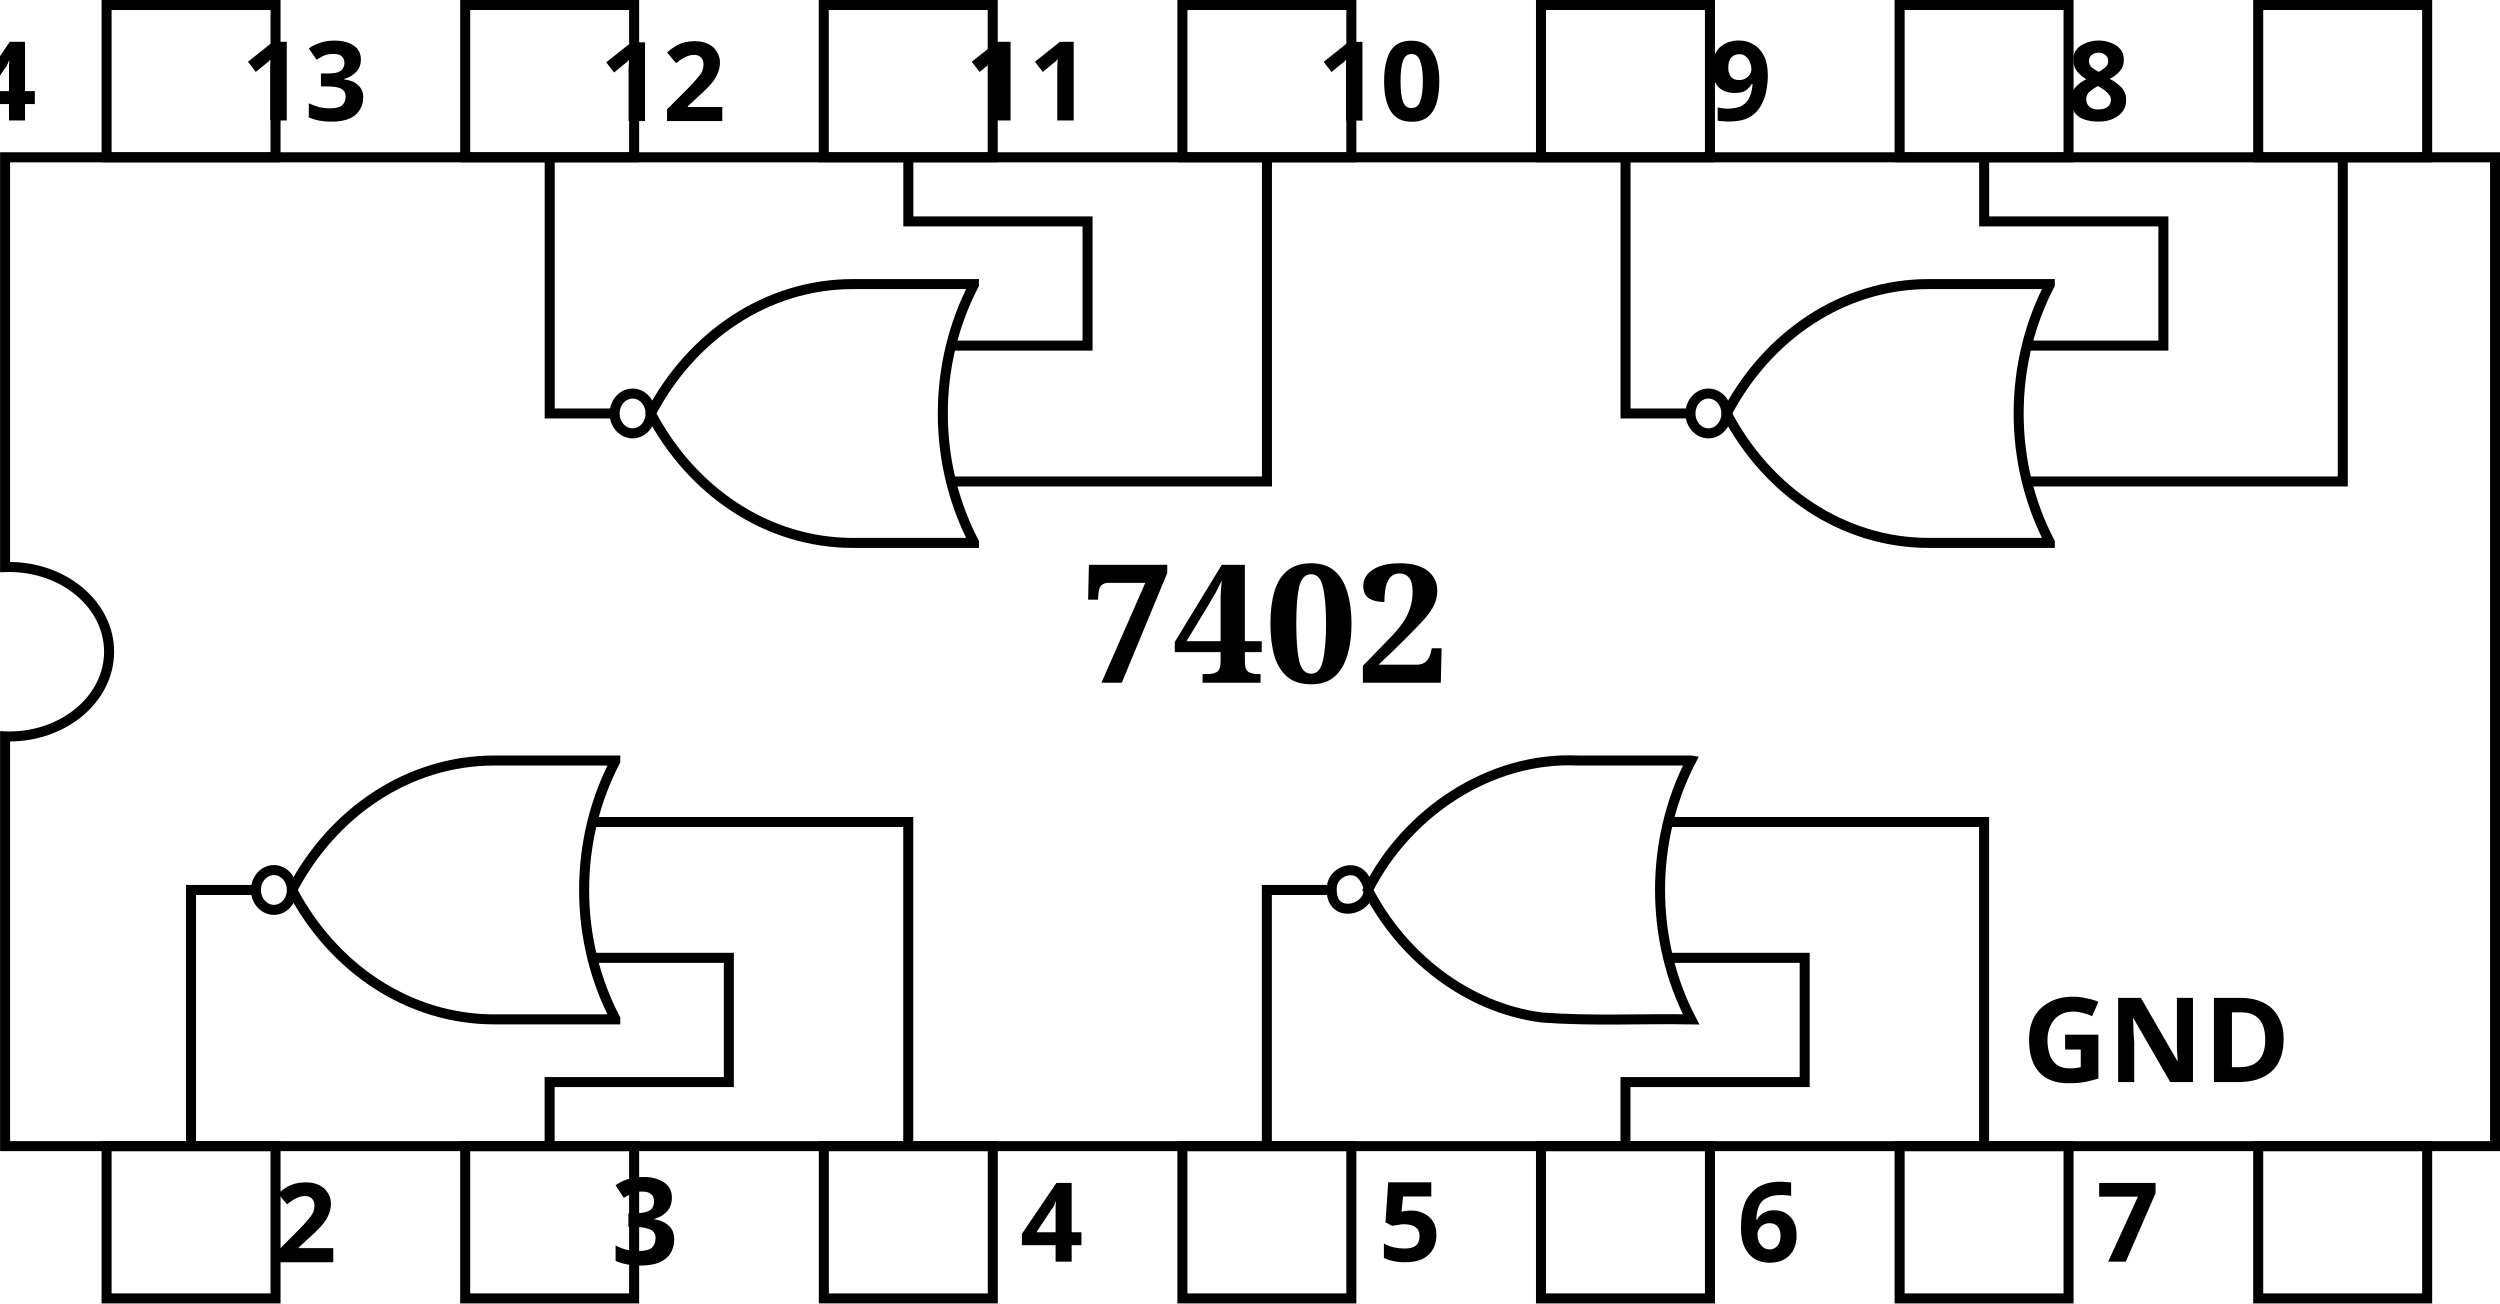
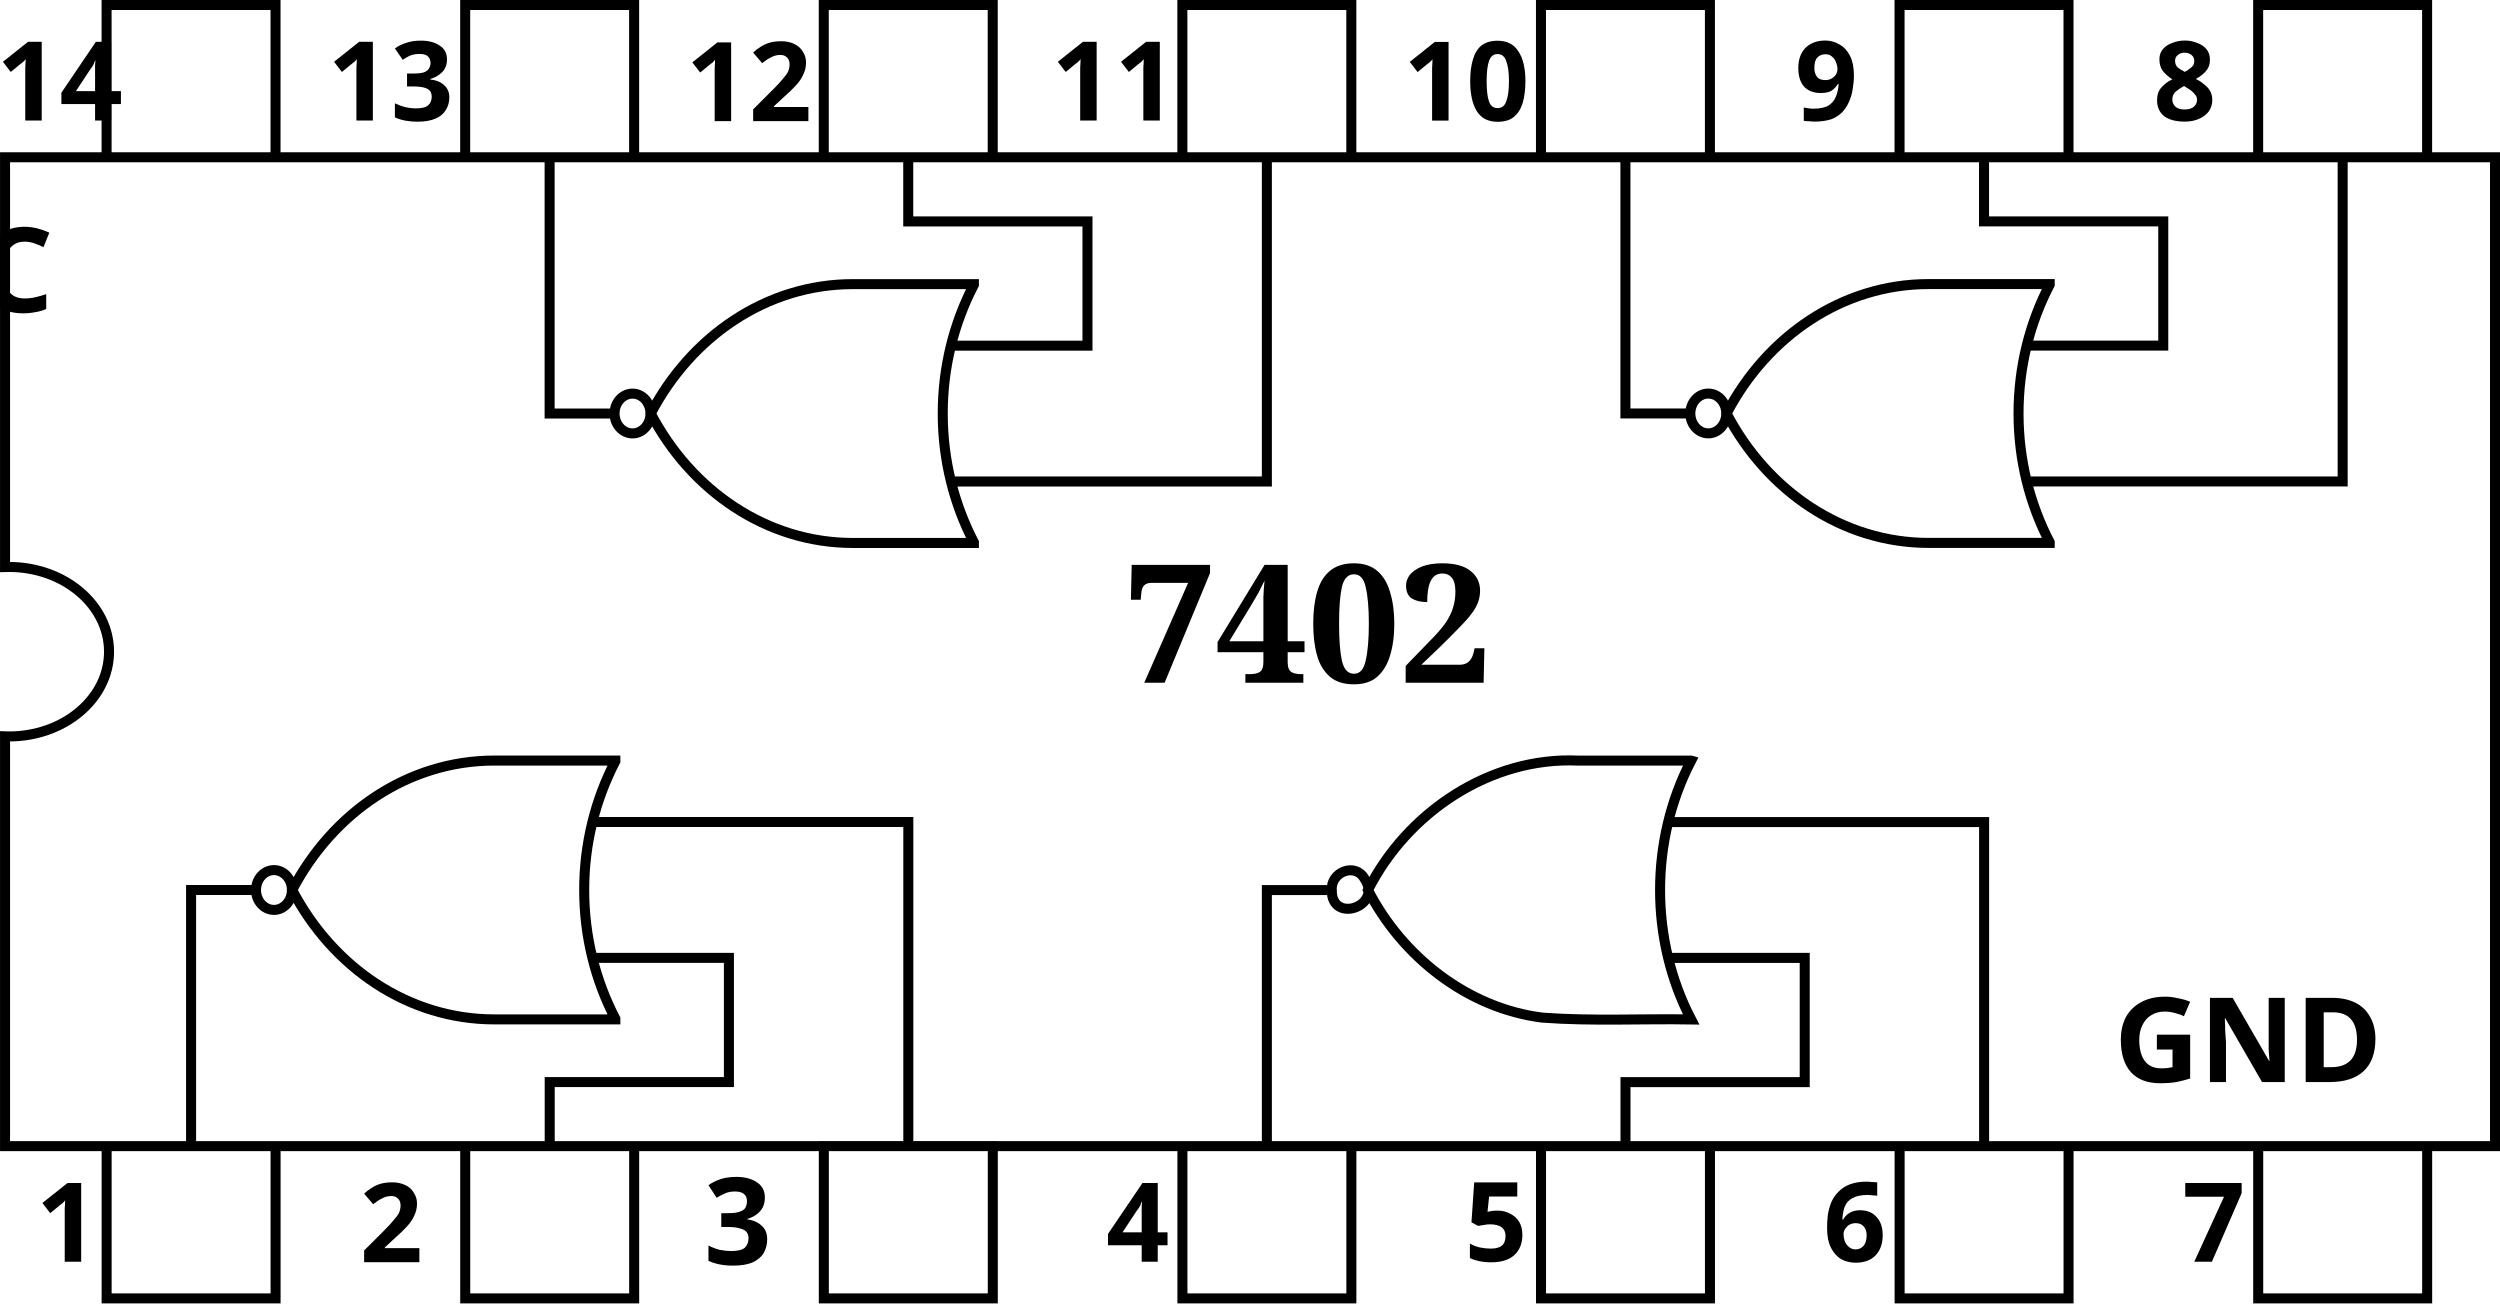
<svg xmlns="http://www.w3.org/2000/svg" width="99.736mm" height="52mm" version="1.1" viewBox="0 0 99.736 52">
-   <g transform="translate(-252.09 -31.877)">
-     <g transform="translate(251.96 31.524)" stroke="#000">
-       <g>
-         <g stroke="#000" stroke-width=".4">
-           <path d="m0.333 46.078h99.336v-39.45h-99.336v16.347a3.989 3.381 0 0 1 0.159-0.002 3.989 3.381 0 0 1 3.99 3.38 3.989 3.381 0 0 1-3.99 3.381 3.989 3.381 0 0 1-0.159-0.004z" fill="none" />
-           <g>
-             <g transform="translate(0 .21984)">
-               <rect x="90.22" y=".333" width="6.74" height="6.075" fill="none" stroke="#000" stroke-width=".4" />
-               <text x="93.592" y="4.94" fill="#000000" font-family="sans" font-size="4.404px" font-weight="bold" stroke="none" stroke-width="0" text-align="center" text-anchor="middle" xml:space="preserve">
-                 <tspan x="93.592" y="4.94" stroke="none" stroke-width="0">8</tspan>
-                 <tspan x="93.592" y="10.445" />
-               </text>
-             </g>
-             <g transform="translate(3.4968e-6 .066304)">
-               <rect x="75.914" y=".486" width="6.74" height="6.075" fill="none" stroke="#000" stroke-width=".4" />
-               <text x="79.293" y="5.091" fill="#000000" font-family="sans" font-size="4.404px" font-weight="bold" stroke="none" stroke-width="0" text-align="center" text-anchor="middle" xml:space="preserve">
-                 <tspan x="79.293" y="5.091" stroke="none" stroke-width="0">9</tspan>
-                 <tspan x="79.293" y="10.596" />
-               </text>
-             </g>
-             <g transform="translate(6.9936e-6 .066304)">
-               <rect x="61.607" y=".486" width="6.74" height="6.075" fill="none" stroke="#000" stroke-width=".4" />
-               <text x="64.929" y="5.098" fill="#000000" font-family="sans" font-size="4.404px" font-weight="bold" stroke="none" stroke-width="0" text-align="center" text-anchor="middle" xml:space="preserve">
-                 <tspan x="64.929" y="5.098" stroke="none" stroke-width="0">10</tspan>
-                 <tspan x="64.929" y="10.602" />
-               </text>
-             </g>
-             <g transform="translate(1.049e-5 .066304)">
-               <rect x="47.301" y=".486" width="6.74" height="6.075" fill="none" stroke="#000" stroke-width=".4" />
-               <text x="50.891" y="5.096" fill="#000000" font-family="sans" font-size="4.404px" font-weight="bold" stroke="none" stroke-width="0" text-align="center" text-anchor="middle" xml:space="preserve">
-                 <tspan x="50.891" y="5.096" stroke="none" stroke-width="0">11</tspan>
-                 <tspan x="50.891" y="10.6" />
-               </text>
-             </g>
-             <g transform="translate(6.3578e-6 .066304)">
-               <rect x="32.994" y=".486" width="6.74" height="6.075" fill="none" stroke="#000" stroke-width=".4" />
-               <text x="36.307" y="5.118" fill="#000000" font-family="sans" font-size="4.404px" font-weight="bold" stroke="none" stroke-width="0" text-align="center" text-anchor="middle" xml:space="preserve">
-                 <tspan x="36.307" y="5.118" stroke="none" stroke-width="0">12</tspan>
-                 <tspan x="36.307" y="10.622" />
-               </text>
-             </g>
-             <g transform="translate(-1.5895e-6 .066303)">
-               <rect x="18.688" y=".486" width="6.74" height="6.075" fill="none" stroke="#000" stroke-width=".4" />
-               <text x="22.016" y="5.096" fill="#000000" font-family="sans" font-size="4.404px" font-weight="bold" stroke="none" stroke-width="0" text-align="center" text-anchor="middle" xml:space="preserve">
-                 <tspan x="22.016" y="5.096" stroke="none" stroke-width="0">13</tspan>
-                 <tspan x="22.016" y="10.6" />
-               </text>
-             </g>
-             <g>
-               <rect x="4.382" y=".553" width="6.74" height="6.075" fill="none" stroke="#000" stroke-width=".4" />
-               <text x="7.659" y="5.162" fill="#000000" font-family="sans" font-size="4.404px" font-weight="bold" stroke="none" stroke-width="0" text-align="center" text-anchor="middle" xml:space="preserve">
-                 <tspan x="7.659" y="5.162" fill="#000000" font-size="4.404px" stroke="none" stroke-width="0">14</tspan>
-               </text>
-             </g>
-           </g>
-           <g transform="translate(0 -.10663)">
-             <g>
-               <rect x="90.22" y="46.184" width="6.74" height="6.075" fill="none" stroke="#000" stroke-width=".4" />
-               <text x="93.603" y="50.794" fill="#000000" font-family="sans" font-size="4.404px" font-weight="bold" stroke="none" stroke-width="0" text-align="center" text-anchor="middle" xml:space="preserve">
-                 <tspan x="93.603" y="50.794" fill="#000000" font-size="4.404px" stroke="none" stroke-width="0">7</tspan>
-               </text>
-             </g>
-             <g>
-               <rect x="75.914" y="46.184" width="6.74" height="6.075" fill="none" stroke="#000" stroke-width=".4" />
-               <text x="79.279" y="50.789" fill="#000000" font-family="sans" font-size="4.404px" font-weight="bold" stroke="none" stroke-width="0" text-align="center" text-anchor="middle" xml:space="preserve">
-                 <tspan x="79.279" y="50.789" fill="#000000" font-size="4.404px" stroke="none" stroke-width="0">6</tspan>
-               </text>
-             </g>
-             <g>
-               <rect x="61.607" y="46.184" width="6.74" height="6.075" fill="none" stroke="#000" stroke-width=".4" />
-               <text x="64.971" y="50.772" fill="#000000" font-family="sans" font-size="4.404px" font-weight="bold" stroke="none" stroke-width="0" text-align="center" text-anchor="middle" xml:space="preserve">
-                 <tspan x="64.971" y="50.772" fill="#000000" font-size="4.404px" stroke="none" stroke-width="0">5</tspan>
-               </text>
-             </g>
-             <g>
-               <rect x="47.301" y="46.184" width="6.74" height="6.075" fill="none" stroke="#000" stroke-width=".4" />
-               <text x="50.671" y="50.794" fill="#000000" font-family="sans" font-size="4.404px" font-weight="bold" stroke="none" stroke-width="0" text-align="center" text-anchor="middle" xml:space="preserve">
-                 <tspan x="50.671" y="50.794" fill="#000000" font-size="4.404px" stroke="none" stroke-width="0">4</tspan>
-               </text>
-             </g>
-             <g transform="matrix(1.0004 0 0 .99633 -.012915 .16553)">
-               <rect x="32.996" y="46.187" width="6.738" height="6.098" fill="none" stroke="#000" stroke-width=".4" />
-               <text transform="scale(.99107 1.009)" x="36.697" y="50.469" fill="#000000" font-family="sans" font-size="4.797px" font-weight="bold" stroke="none" stroke-width="0" text-align="center" text-anchor="middle" xml:space="preserve">
-                 <tspan x="36.697" y="50.469" stroke="none" stroke-width="0">3</tspan>
-                 <tspan x="36.697" y="56.465" />
-               </text>
-             </g>
-             <g>
-               <rect x="18.688" y="46.184" width="6.74" height="6.075" fill="none" stroke="#000" stroke-width=".4" />
-               <text x="22.047" y="50.816" fill="#000000" font-family="sans" font-size="4.404px" font-weight="bold" stroke="none" stroke-width="0" text-align="center" text-anchor="middle" xml:space="preserve">
-                 <tspan x="22.047" y="50.816" stroke="none" stroke-width="0">2</tspan>
-                 <tspan x="22.047" y="56.32" />
-               </text>
-             </g>
-             <g>
-               <text x="7.972" y="50.794" fill="#000000" font-family="sans" font-size="4.404px" font-weight="bold" stroke="none" stroke-width="0" text-align="center" text-anchor="middle" xml:space="preserve">
-                 <tspan x="7.972" y="50.794" fill="#000000" font-size="4.404px" stroke="none" stroke-width="0">1</tspan>
-               </text>
-               <rect x="4.382" y="46.184" width="6.74" height="6.075" fill="none" stroke="#000" stroke-width=".4" />
-             </g>
-           </g>
-         </g>
-         <g transform="translate(0 -.05268)" fill="#000000" stroke="none" stroke-width="0" text-anchor="middle">
-           <text x="7.559" y="11.919" font-family="sans" font-size="4.695px" text-align="center" xml:space="preserve">
-             <tspan x="7.559" y="11.919" fill="#000000" font-family="sans-serif" font-size="4.695px" font-weight="bold" stroke="none" stroke-width="0">V<tspan baseline-shift="sub" fill="#000000" font-size="4.695px" stroke="none" stroke-width="0">CC</tspan>
-             </tspan>
-           </text>
-           <text x="92.873" y="43.574" font-family="sans-serif" font-size="4.695px" font-weight="bold" text-align="center" xml:space="preserve">
-             <tspan x="92.873" y="43.574" fill="#000000" stroke="none" stroke-width="0">GND</tspan>
-           </text>
-         </g>
+   <g stroke-width="0" text-anchor="middle">
+     <g font-family="sans">
+       <g font-size="4.404px" font-weight="bold">
+         <text x="93.46" y="4.807" text-align="center" xml:space="preserve">
+           <tspan x="93.46" y="4.807" stroke-width="0">8</tspan>
+           <tspan x="93.46" y="10.312" />
+         </text>
+         <text x="79.16" y="4.805" text-align="center" xml:space="preserve">
+           <tspan x="79.16" y="4.805" stroke-width="0">9</tspan>
+           <tspan x="79.16" y="10.31" />
+         </text>
+         <text x="64.796" y="4.812" text-align="center" xml:space="preserve">
+           <tspan x="64.796" y="4.812" stroke-width="0">10</tspan>
+           <tspan x="64.796" y="10.316" />
+         </text>
+         <text x="50.758" y="4.81" text-align="center" xml:space="preserve">
+           <tspan x="50.758" y="4.81" stroke-width="0">11</tspan>
+           <tspan x="50.758" y="10.314" />
+         </text>
+         <text x="36.175" y="4.832" text-align="center" xml:space="preserve">
+           <tspan x="36.175" y="4.832" stroke-width="0">12</tspan>
+           <tspan x="36.175" y="10.336" />
+         </text>
+         <text x="21.884" y="4.81" text-align="center" xml:space="preserve">
+           <tspan x="21.884" y="4.81" stroke-width="0">13</tspan>
+           <tspan x="21.884" y="10.314" />
+         </text>
+         <text x="7.527" y="4.81" text-align="center" xml:space="preserve">
+           <tspan x="7.527" y="4.81" fill="#000000" font-size="4.404px" stroke-width="0">14</tspan>
+         </text>
+         <text x="93.471" y="50.335" text-align="center" xml:space="preserve">
+           <tspan x="93.471" y="50.335" fill="#000000" font-size="4.404px" stroke-width="0">7</tspan>
+         </text>
+         <text x="79.147" y="50.33" text-align="center" xml:space="preserve">
+           <tspan x="79.147" y="50.33" fill="#000000" font-size="4.404px" stroke-width="0">6</tspan>
+         </text>
+         <text x="64.838" y="50.313" text-align="center" xml:space="preserve">
+           <tspan x="64.838" y="50.313" fill="#000000" font-size="4.404px" stroke-width="0">5</tspan>
+         </text>
+         <text x="50.538" y="50.335" text-align="center" xml:space="preserve">
+           <tspan x="50.538" y="50.335" fill="#000000" font-size="4.404px" stroke-width="0">4</tspan>
+         </text>
      </g>
-       <g transform="translate(-251.96 -31.524)" fill="none" stroke="#000" stroke-width=".4">
-         <path d="m259.71 77.602v-10.22h2.59m14.336-5.164v0.025c-0.788 1.515-1.243 3.265-1.243 5.139 0 1.874 0.455 3.624 1.243 5.138v0.024h-4.827c-3.444 0-6.451-2.079-8.064-5.162 1.613-3.082 4.62-5.164 8.064-5.164zm-14.336 5.164c0 0.439 0.323 0.794 0.717 0.794s0.717-0.356 0.717-0.794c0-0.439-0.323-0.794-0.717-0.794s-0.717 0.356-0.717 0.794zm11.717 10.219v-2.556h7.15l-1e-5 -4.956h-5.462m12.619 7.511v-12.93l-12.632 2e-6" />
-         <path d="m302.63 77.602v-10.22h2.59m14.336-5.164c-1.652 3.177-1.653 7.149 0 10.326-1.98-0.033-3.966 0.074-5.941-0.073-2.99-0.377-5.594-2.442-6.951-5.089 1.556-3.091 4.875-5.33 8.393-5.164 1.499-6.5e-5 2.999-1.29e-4 4.498-1.94e-4zm-14.336 5.164c-0.021 1.365 2.042 0.647 1.311-0.444-0.371-0.673-1.364-0.273-1.311 0.444zm11.717 10.219v-2.556h7.15c0-1.652-1e-5 -3.304-1e-5 -4.956h-5.462m12.619 7.511v-12.93c-4.211 1e-6 -8.421 1e-6 -12.632 2e-6" />
-         <path d="m274.02 38.152v10.22h2.59m14.336 5.164v-0.025c-0.788-1.515-1.243-3.265-1.243-5.139 0-1.874 0.455-3.624 1.243-5.138v-0.024h-4.827c-3.444 0-6.451 2.079-8.064 5.162 1.613 3.082 4.62 5.164 8.064 5.164zm-14.336-5.164c0-0.439 0.323-0.794 0.717-0.794s0.717 0.356 0.717 0.794c0 0.439-0.323 0.794-0.717 0.794s-0.717-0.356-0.717-0.794zm11.717-10.219v2.556h7.15l-1e-5 4.956h-5.462m12.619-7.511v12.93l-12.632-2e-6" />
-         <path d="m316.94 38.152v10.22h2.59m14.336 5.164v-0.025c-0.788-1.515-1.243-3.265-1.243-5.139 0-1.874 0.455-3.624 1.243-5.138v-0.024h-4.827c-3.444 0-6.451 2.079-8.064 5.162 1.613 3.082 4.62 5.164 8.064 5.164zm-14.336-5.164c0-0.439 0.323-0.794 0.717-0.794s0.717 0.356 0.717 0.794c0 0.439-0.323 0.794-0.717 0.794s-0.717-0.356-0.717-0.794zm11.717-10.219v2.556h7.15l-1e-5 4.956h-5.462m12.619-7.511v12.93l-12.632-2e-6" />
+       <g font-weight="bold">
+         <text transform="scale(.99307 1.007)" x="36.49" y="50.094" font-size="4.789px" text-align="center" xml:space="preserve">
+           <tspan x="36.49" y="50.094" stroke-width="0">3</tspan>
+           <tspan x="36.49" y="56.08" />
+         </text>
+         <text x="21.915" y="50.357" font-size="4.404px" text-align="center" xml:space="preserve">
+           <tspan x="21.915" y="50.357" stroke-width="0">2</tspan>
+           <tspan x="21.915" y="55.861" />
+         </text>
+         <text x="7.839" y="50.335" font-size="4.404px" text-align="center" xml:space="preserve">
+           <tspan x="7.839" y="50.335" fill="#000000" font-size="4.404px" stroke-width="0">1</tspan>
+         </text>
      </g>
+       <text x="7.426" y="11.514" font-size="4.695px" text-align="center" xml:space="preserve">
+         <tspan x="7.426" y="11.514" fill="#000000" font-family="sans-serif" font-size="4.695px" font-weight="bold" stroke-width="0">V<tspan baseline-shift="sub" fill="#000000" font-size="4.695px" stroke-width="0">CC</tspan>
+         </tspan>
+       </text>
    </g>
-     <text x="306.827" y="59.113" fill="#000000" font-family="sans-serif" font-size="6.573px" font-weight="bold" stroke-width="0" text-align="center" text-anchor="middle" xml:space="preserve">
-       <tspan x="306.827" y="59.113" fill="#000000" font-family="serif" font-size="6.573px" font-weight="bold" stroke-width="0">7402</tspan>
+     <text x="92.741" y="43.169" font-family="sans-serif" font-size="4.695px" font-weight="bold" text-align="center" xml:space="preserve">
+       <tspan x="92.741" y="43.169" fill="#000000" stroke-width="0">GND</tspan>
    </text>
  </g>
+   <path d="m64.845 6.275v10.22h2.59m14.336 5.164v-0.025c-0.788-1.515-1.243-3.265-1.243-5.139 0-1.874 0.455-3.624 1.243-5.138v-0.024h-4.827c-3.444 0-6.451 2.079-8.064 5.162 1.613 3.082 4.62 5.164 8.064 5.164zm-14.336-5.164c0-0.439 0.323-0.794 0.717-0.794s0.717 0.356 0.717 0.794c0 0.439-0.323 0.794-0.717 0.794s-0.717-0.356-0.717-0.794zm11.717-10.219v2.556h7.15l-1e-5 4.956h-5.462m12.619-7.511v12.93l-12.632-2e-6m-58.9-12.93v10.22h2.59m14.336 5.164v-0.025c-0.788-1.515-1.243-3.265-1.243-5.139 0-1.874 0.455-3.624 1.243-5.138v-0.024h-4.827c-3.444 0-6.451 2.079-8.064 5.162 1.613 3.082 4.62 5.164 8.064 5.164zm-14.336-5.164c0-0.439 0.323-0.794 0.717-0.794s0.717 0.356 0.717 0.794c0 0.439-0.323 0.794-0.717 0.794s-0.717-0.356-0.717-0.794zm11.717-10.219v2.556h7.15l-1e-5 4.956h-5.462m12.619-7.511v12.93l-12.632-2e-6m12.632 26.519v-10.22h2.59m14.336-5.164c-1.652 3.177-1.653 7.149 0 10.326-1.98-0.033-3.966 0.074-5.941-0.073-2.99-0.377-5.594-2.442-6.951-5.089 1.556-3.091 4.875-5.33 8.393-5.164 1.499-6.5e-5 2.999-1.29e-4 4.498-1.94e-4zm-14.336 5.164c-0.021 1.365 2.042 0.647 1.311-0.444-0.371-0.673-1.364-0.273-1.311 0.444zm11.717 10.219v-2.556h7.15c0-1.652-1e-5 -3.304-1e-5 -4.956h-5.462m12.619 7.511v-12.93c-4.211 1e-6 -8.421 1e-6 -12.632 2e-6m-58.9 12.93v-10.22h2.59m14.336-5.164v0.025c-0.788 1.515-1.243 3.265-1.243 5.139 0 1.874 0.455 3.624 1.243 5.138v0.024h-4.827c-3.444 0-6.451-2.079-8.064-5.162 1.613-3.082 4.62-5.164 8.064-5.164zm-14.336 5.164c0 0.439 0.323 0.794 0.717 0.794s0.717-0.356 0.717-0.794c0-0.439-0.323-0.794-0.717-0.794s-0.717 0.356-0.717 0.794zm11.717 10.219v-2.556h7.15l-1e-5 -4.956h-5.462m12.619 7.511v-12.93l-12.632 2e-6m-19.351 12.93h6.74v6.075h-6.74zm14.306 0h6.74v6.075h-6.74zm14.306-7.32e-4h6.741v6.076h-6.741zm14.306 7.32e-4h6.74v6.075h-6.74zm14.306 0h6.74v6.075h-6.74zm14.306 0h6.74v6.075h-6.74zm14.306 0h6.74v6.075h-6.74zm-85.838-45.525h6.74v6.075h-6.74zm14.306 4.7e-7h6.74v6.075h-6.74zm14.306 0h6.74v6.075h-6.74zm14.306 0h6.74v6.075h-6.74zm14.306 0h6.74v6.075h-6.74zm14.306 0h6.74v6.075h-6.74zm14.306 0h6.74v6.075h-6.74zm-89.887 45.525h99.336v-39.45h-99.336v16.347a3.989 3.381 0 0 1 0.159-0.002 3.989 3.381 0 0 1 3.99 3.38 3.989 3.381 0 0 1-3.99 3.381 3.989 3.381 0 0 1-0.159-0.004z" fill="none" stroke="#000" stroke-width=".4" />
+   <text x="54.733" y="27.236" fill="#000000" font-family="sans-serif" font-size="6.573px" font-weight="bold" stroke-width="0" text-align="center" text-anchor="middle" xml:space="preserve">
+     <tspan x="54.733" y="27.236" fill="#000000" font-family="serif" font-size="6.573px" font-weight="bold" stroke-width="0">7402</tspan>
+   </text>
</svg>
